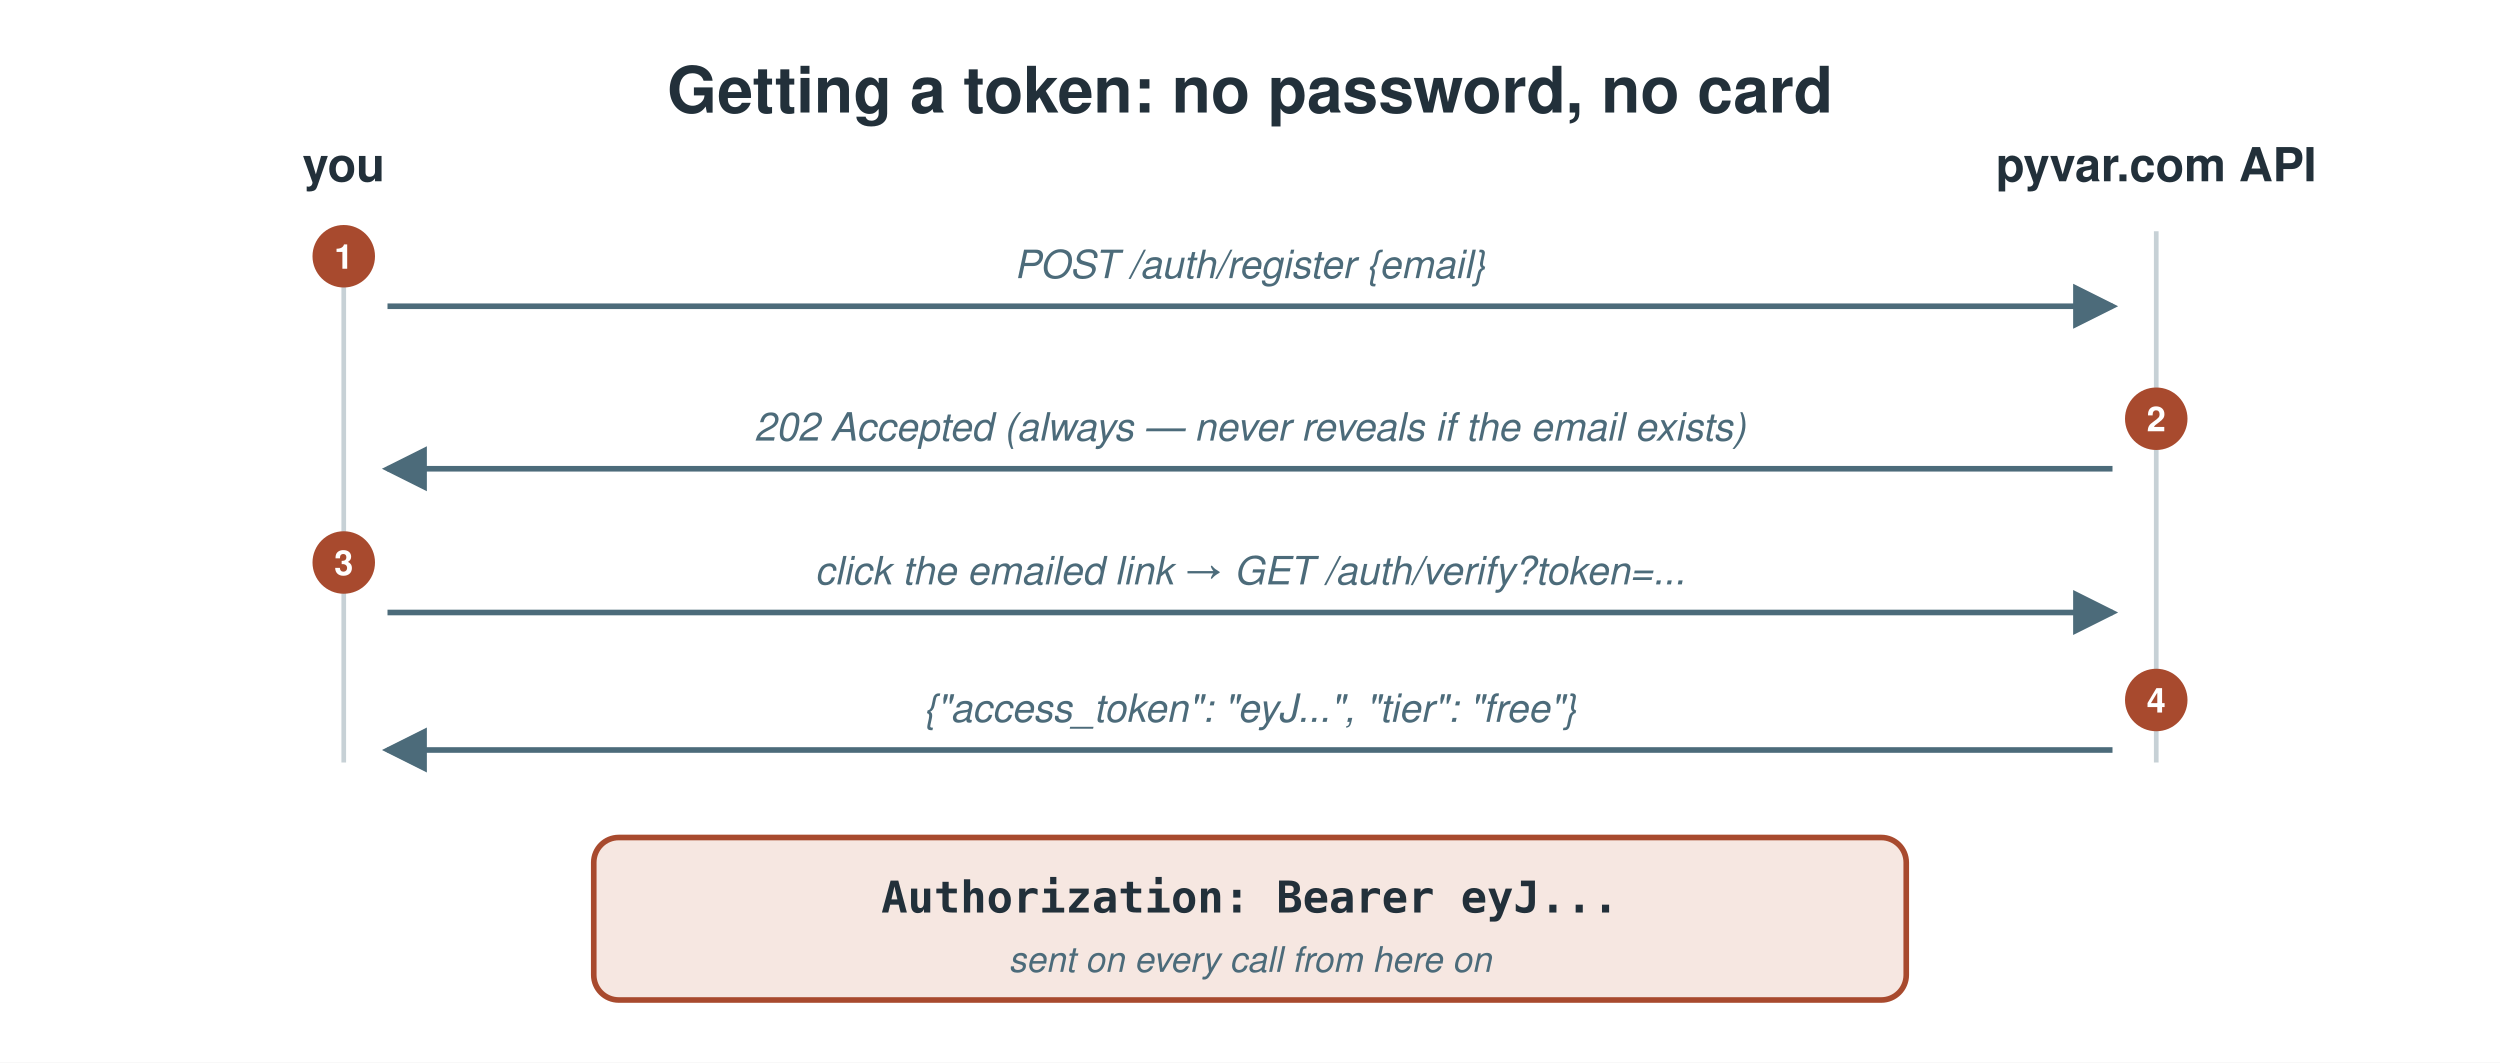
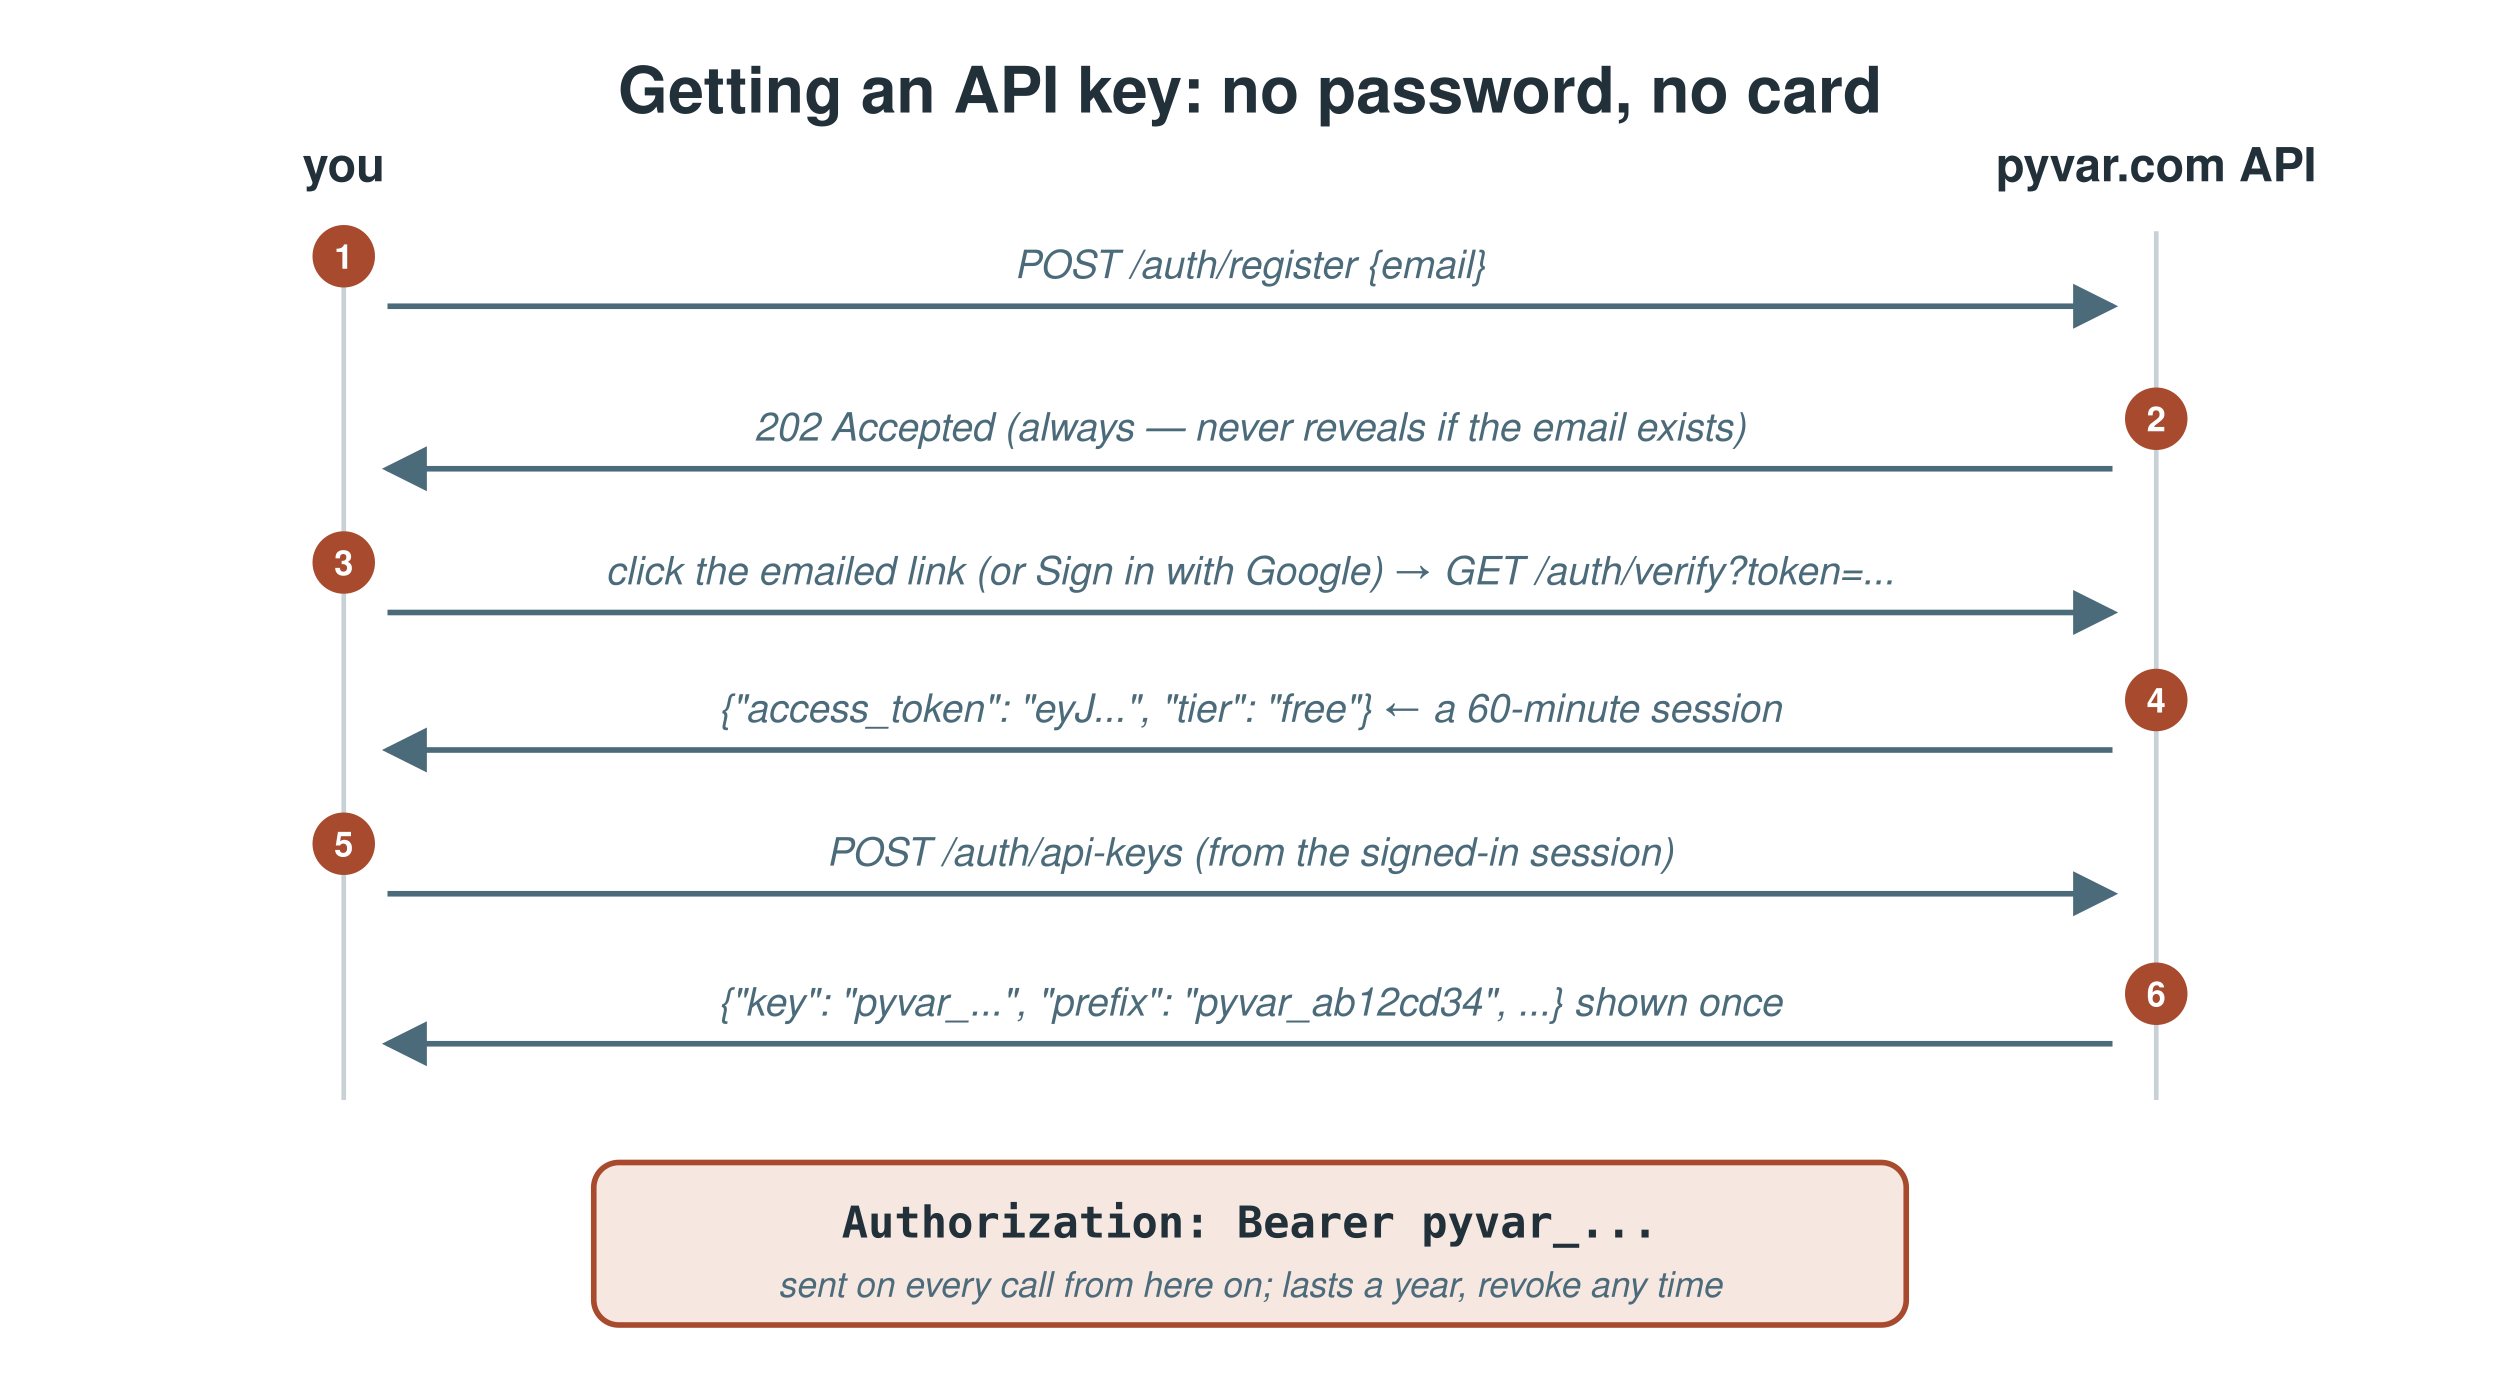
- <svg xmlns="http://www.w3.org/2000/svg" width="800" height="340" viewBox="0 0 800 340">
-   <rect width="800" height="340" fill="#ffffff" />
-   <text x="400.0" y="36" font-family="Helvetica, Arial, sans-serif" font-size="20.5" font-weight="700" fill="#22303a" text-anchor="middle">Getting a token: no password, no card</text>
+ <svg xmlns="http://www.w3.org/2000/svg" width="800" height="440" viewBox="0 0 800 440">
+   <rect width="800" height="440" fill="#ffffff" />
+   <text x="400.0" y="36" font-family="Helvetica, Arial, sans-serif" font-size="20.5" font-weight="700" fill="#22303a" text-anchor="middle">Getting an API key: no password, no card</text>
  <text x="110" y="58" font-family="Helvetica, Arial, sans-serif" font-size="15" font-weight="700" fill="#22303a" text-anchor="middle">you</text>
  <text x="690" y="58" font-family="Helvetica, Arial, sans-serif" font-size="15" font-weight="700" fill="#22303a" text-anchor="middle">pyvar.com API</text>
-   <line x1="110" y1="74" x2="110" y2="244" stroke="#c7d1d6" stroke-width="1.5" />
-   <line x1="690" y1="74" x2="690" y2="244" stroke="#c7d1d6" stroke-width="1.5" />
+   <line x1="110" y1="74" x2="110" y2="352" stroke="#c7d1d6" stroke-width="1.5" />
+   <line x1="690" y1="74" x2="690" y2="352" stroke="#c7d1d6" stroke-width="1.5" />
  <circle cx="110" cy="82" r="10" fill="#a84a2e" />
  <text x="110" y="86" font-family="Helvetica, Arial, sans-serif" font-size="11" font-weight="700" fill="#ffffff" text-anchor="middle">1</text>
  <defs>
    <marker id="ah34047" markerWidth="8" markerHeight="8" refX="7" refY="4" orient="auto">
      <path d="M0,0 L8,4 L0,8 z" fill="#4c6b7a" />
    </marker>
  </defs>
  <line x1="124" y1="98" x2="676" y2="98" stroke="#4c6b7a" stroke-width="1.8" marker-end="url(#ah34047)" />
  <text x="400.0" y="89" font-family="Helvetica, Arial, sans-serif" font-size="12.5" font-weight="normal" fill="#4c6b7a" text-anchor="middle" font-style="italic">POST /auth/register  {email}</text>
  <circle cx="690" cy="134" r="10" fill="#a84a2e" />
  <text x="690" y="138" font-family="Helvetica, Arial, sans-serif" font-size="11" font-weight="700" fill="#ffffff" text-anchor="middle">2</text>
  <defs>
    <marker id="ah84213" markerWidth="8" markerHeight="8" refX="7" refY="4" orient="auto">
      <path d="M0,0 L8,4 L0,8 z" fill="#4c6b7a" />
    </marker>
  </defs>
  <line x1="676" y1="150" x2="124" y2="150" stroke="#4c6b7a" stroke-width="1.8" marker-end="url(#ah84213)" />
  <text x="400.0" y="141" font-family="Helvetica, Arial, sans-serif" font-size="12.5" font-weight="normal" fill="#4c6b7a" text-anchor="middle" font-style="italic">202 Accepted (always — never reveals if the email exists)</text>
  <circle cx="110" cy="180" r="10" fill="#a84a2e" />
  <text x="110" y="184" font-family="Helvetica, Arial, sans-serif" font-size="11" font-weight="700" fill="#ffffff" text-anchor="middle">3</text>
  <defs>
    <marker id="ah91043" markerWidth="8" markerHeight="8" refX="7" refY="4" orient="auto">
      <path d="M0,0 L8,4 L0,8 z" fill="#4c6b7a" />
    </marker>
  </defs>
  <line x1="124" y1="196" x2="676" y2="196" stroke="#4c6b7a" stroke-width="1.8" marker-end="url(#ah91043)" />
-   <text x="400.0" y="187" font-family="Helvetica, Arial, sans-serif" font-size="12.5" font-weight="normal" fill="#4c6b7a" text-anchor="middle" font-style="italic">click the emailed link → GET /auth/verify?token=...</text>
+   <text x="400.0" y="187" font-family="Helvetica, Arial, sans-serif" font-size="12.5" font-weight="normal" fill="#4c6b7a" text-anchor="middle" font-style="italic">click the emailed link (or Sign in with Google) → GET /auth/verify?token=...</text>
  <circle cx="690" cy="224" r="10" fill="#a84a2e" />
  <text x="690" y="228" font-family="Helvetica, Arial, sans-serif" font-size="11" font-weight="700" fill="#ffffff" text-anchor="middle">4</text>
  <defs>
    <marker id="ah19635" markerWidth="8" markerHeight="8" refX="7" refY="4" orient="auto">
      <path d="M0,0 L8,4 L0,8 z" fill="#4c6b7a" />
    </marker>
  </defs>
  <line x1="676" y1="240" x2="124" y2="240" stroke="#4c6b7a" stroke-width="1.8" marker-end="url(#ah19635)" />
-   <text x="400.0" y="231" font-family="Helvetica, Arial, sans-serif" font-size="12.5" font-weight="normal" fill="#4c6b7a" text-anchor="middle" font-style="italic">{"access_token": "eyJ...", "tier": "free"}</text>
-   <rect x="190.0" y="268" width="420" height="52" rx="8" fill="#f6e7e1" stroke="#a84a2e" stroke-width="1.8" />
-   <text x="400.0" y="292" font-family="SFMono-Regular, Menlo, Consolas, monospace" font-size="14" font-weight="700" fill="#22303a" text-anchor="middle">Authorization: Bearer eyJ...</text>
-   <text x="400.0" y="311" font-family="Helvetica, Arial, sans-serif" font-size="11.3" font-weight="normal" fill="#4c6b7a" text-anchor="middle" font-style="italic">sent on every call from here on</text>
+   <text x="400.0" y="231" font-family="Helvetica, Arial, sans-serif" font-size="12.5" font-weight="normal" fill="#4c6b7a" text-anchor="middle" font-style="italic">{"access_token": "eyJ...", "tier": "free"}   ← a 60-minute session</text>
+   <circle cx="110" cy="270" r="10" fill="#a84a2e" />
+   <text x="110" y="274" font-family="Helvetica, Arial, sans-serif" font-size="11" font-weight="700" fill="#ffffff" text-anchor="middle">5</text>
+   <defs>
+     <marker id="ah50001" markerWidth="8" markerHeight="8" refX="7" refY="4" orient="auto">
+       <path d="M0,0 L8,4 L0,8 z" fill="#4c6b7a" />
+     </marker>
+   </defs>
+   <line x1="124" y1="286" x2="676" y2="286" stroke="#4c6b7a" stroke-width="1.8" marker-end="url(#ah50001)" />
+   <text x="400.0" y="277" font-family="Helvetica, Arial, sans-serif" font-size="12.5" font-weight="normal" fill="#4c6b7a" text-anchor="middle" font-style="italic">POST /auth/api-keys  (from the signed-in session)</text>
+   <circle cx="690" cy="318" r="10" fill="#a84a2e" />
+   <text x="690" y="322" font-family="Helvetica, Arial, sans-serif" font-size="11" font-weight="700" fill="#ffffff" text-anchor="middle">6</text>
+   <defs>
+     <marker id="ah60001" markerWidth="8" markerHeight="8" refX="7" refY="4" orient="auto">
+       <path d="M0,0 L8,4 L0,8 z" fill="#4c6b7a" />
+     </marker>
+   </defs>
+   <line x1="676" y1="334" x2="124" y2="334" stroke="#4c6b7a" stroke-width="1.8" marker-end="url(#ah60001)" />
+   <text x="400.0" y="325" font-family="Helvetica, Arial, sans-serif" font-size="12.5" font-weight="normal" fill="#4c6b7a" text-anchor="middle" font-style="italic">{"key": "pyvar_...", "prefix": "pyvar_ab12cd34", ...}  shown once</text>
+   <rect x="190.0" y="372" width="420" height="52" rx="8" fill="#f6e7e1" stroke="#a84a2e" stroke-width="1.8" />
+   <text x="400.0" y="396" font-family="SFMono-Regular, Menlo, Consolas, monospace" font-size="14" font-weight="700" fill="#22303a" text-anchor="middle">Authorization: Bearer pyvar_...</text>
+   <text x="400.0" y="415" font-family="Helvetica, Arial, sans-serif" font-size="11.3" font-weight="normal" fill="#4c6b7a" text-anchor="middle" font-style="italic">sent on every call from here on; lasts a year, revoke any time</text>
</svg>
